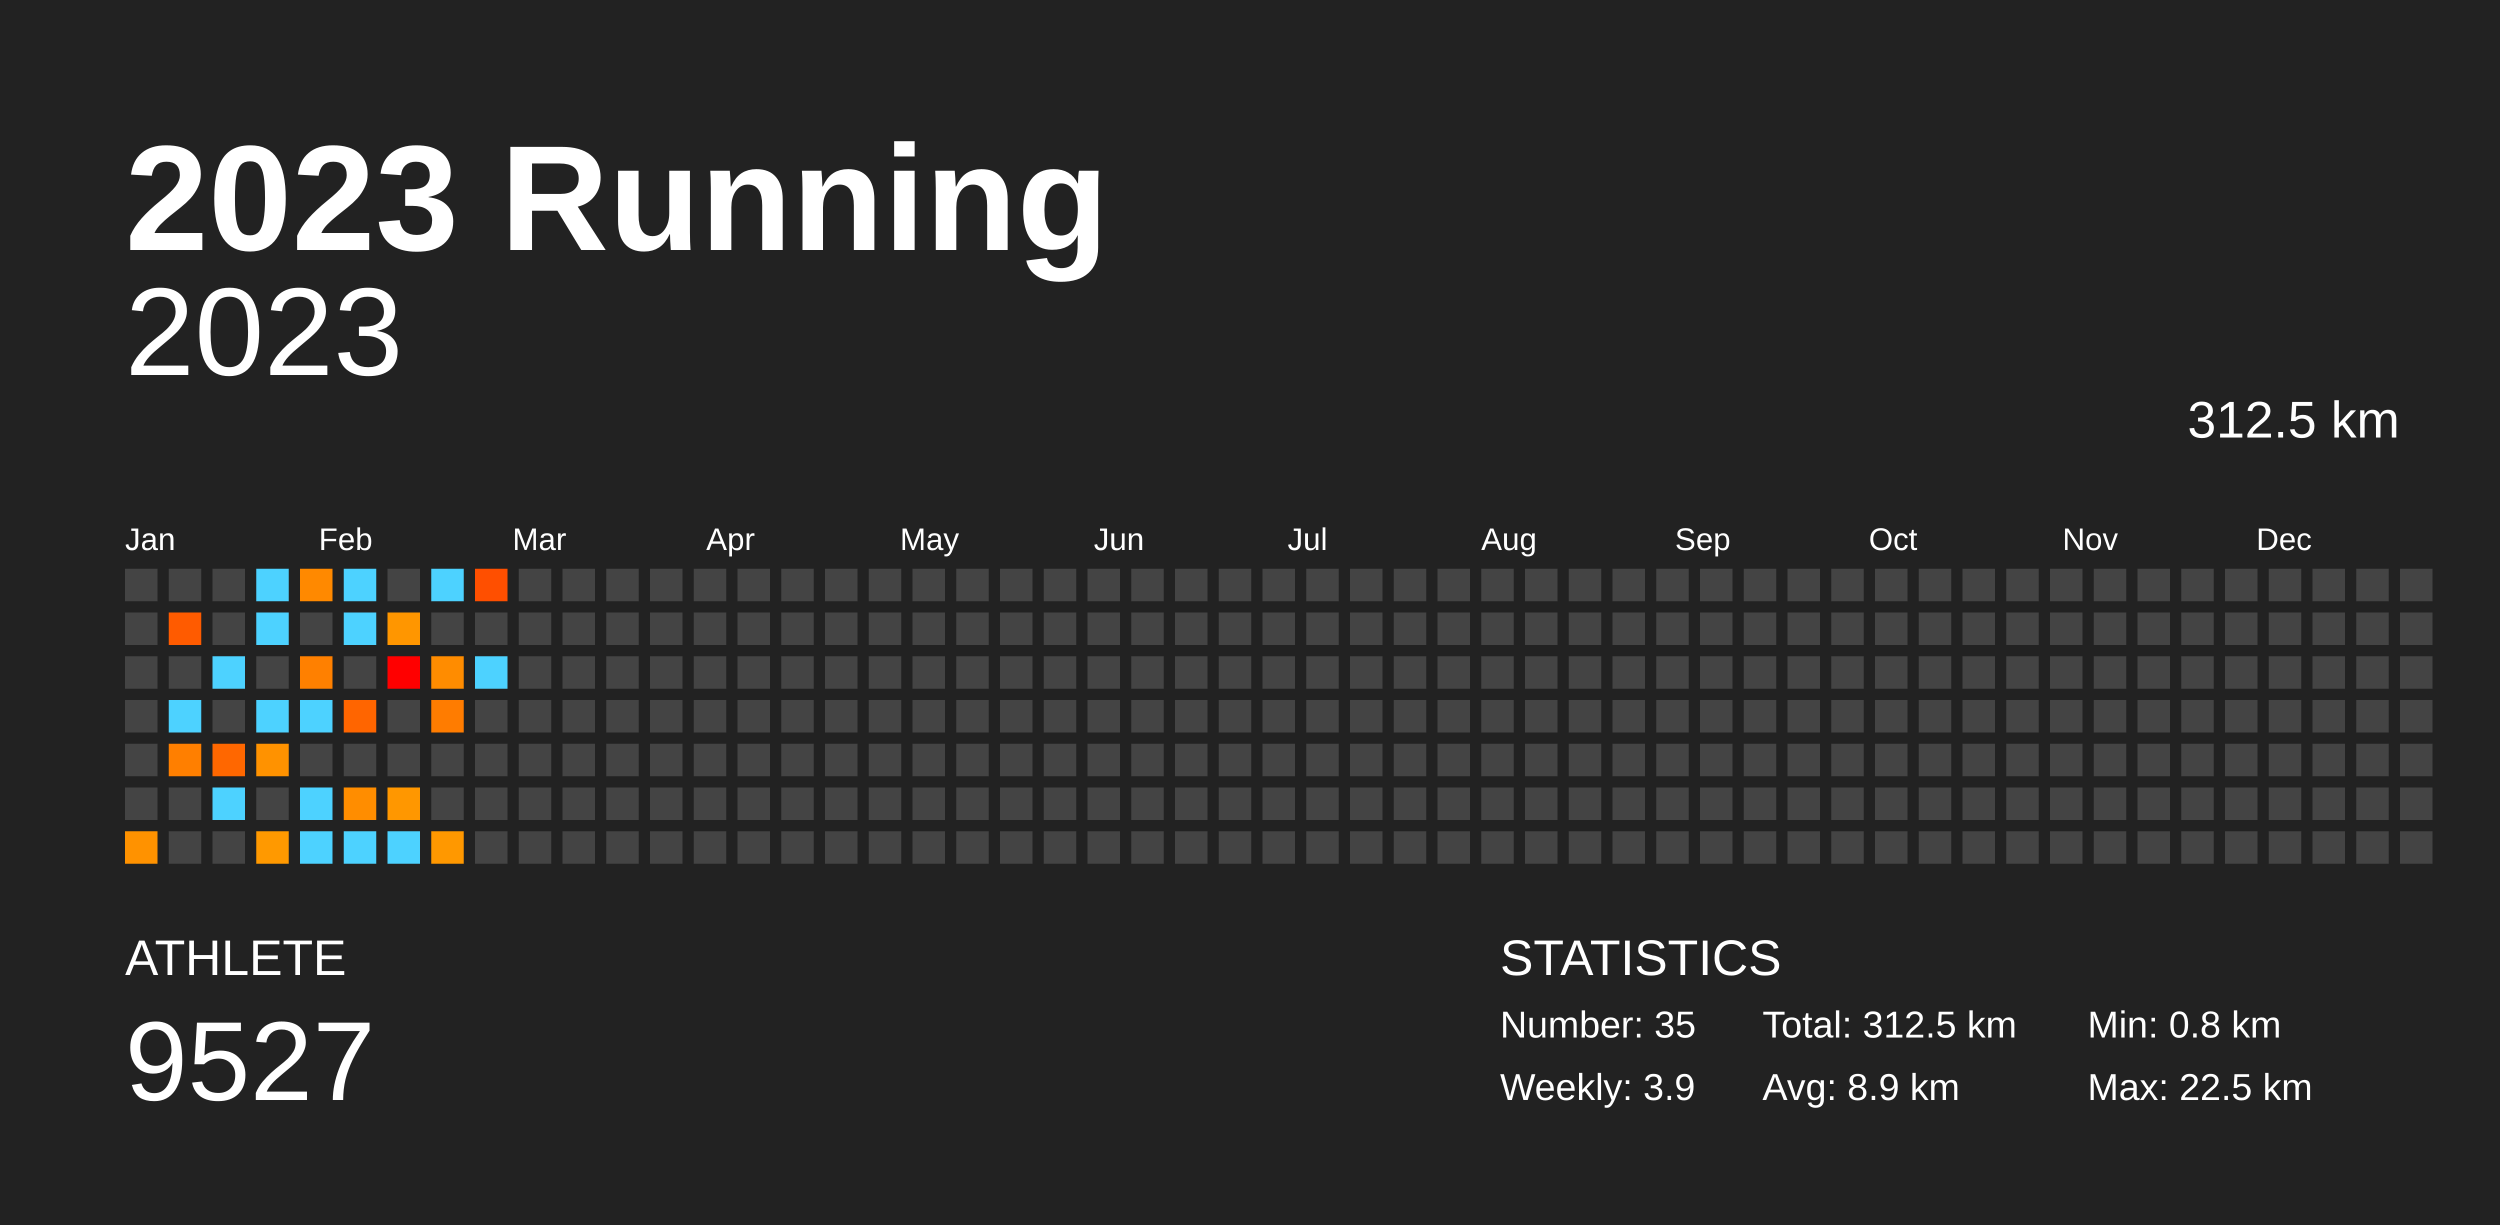
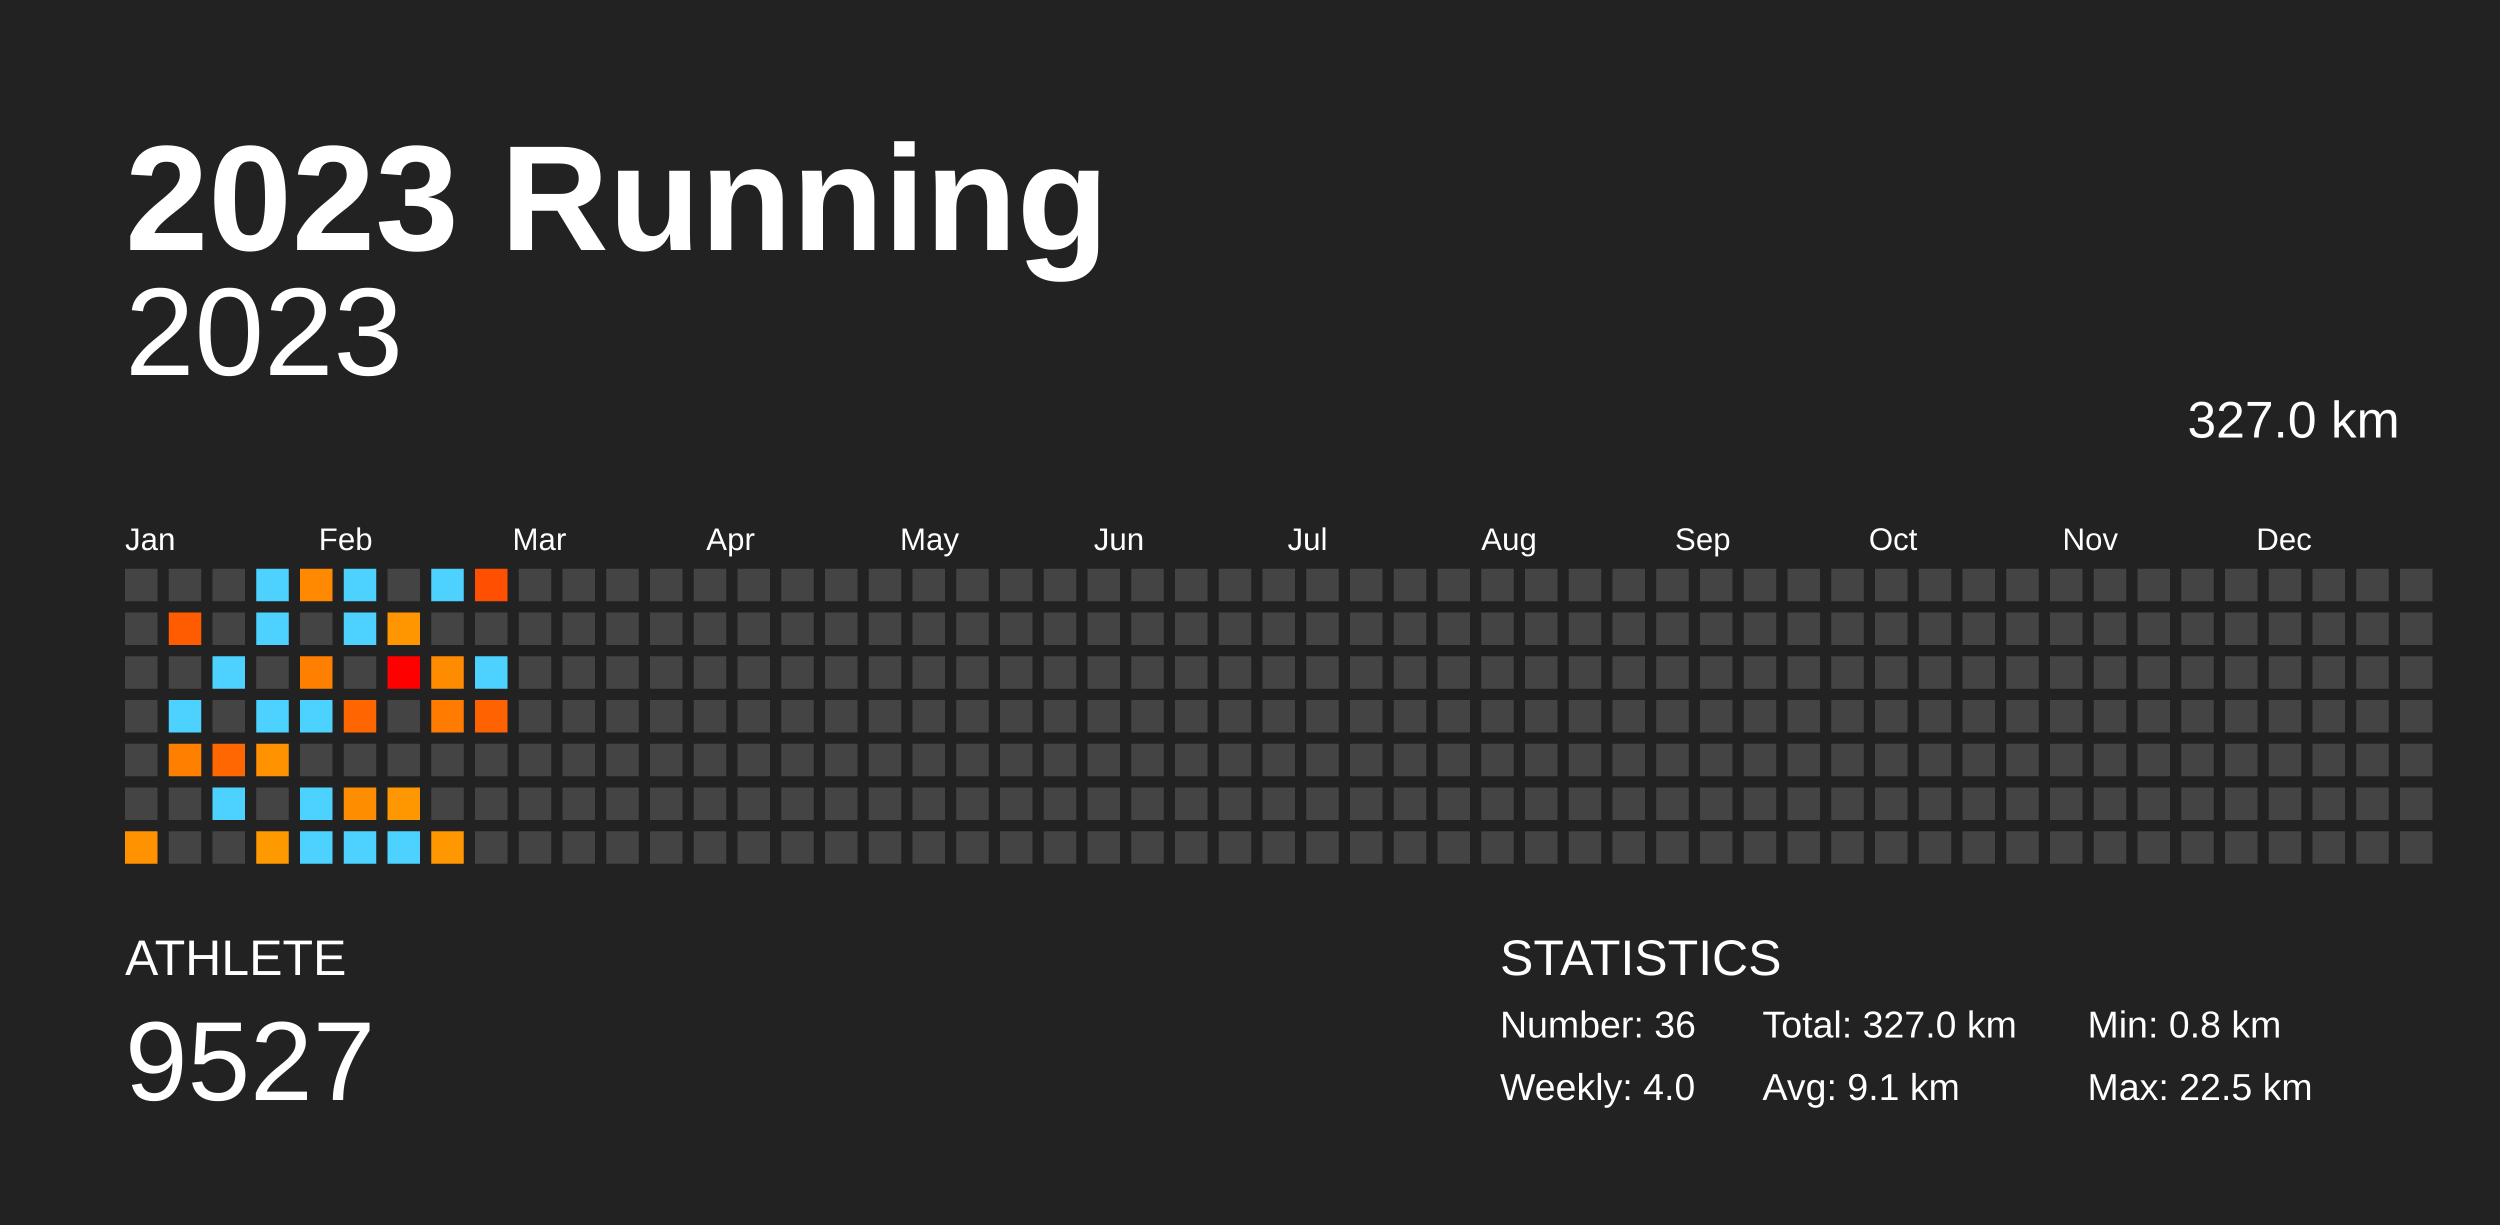
<svg xmlns="http://www.w3.org/2000/svg" baseProfile="full" height="98mm" version="1.1" viewBox="0,0,200,98" width="200mm">
  <defs />
  <rect fill="#222222" height="98" width="200" x="0" y="0" />
  <text fill="#FFFFFF" style="font-size:12px; font-family:Arial; font-weight:bold;" x="10" y="20">2023 Running</text>
  <text fill="#FFFFFF" style="font-size:4px; font-family:Arial" x="10" y="78">ATHLETE</text>
  <text fill="#FFFFFF" style="font-size:9px; font-family:Arial" x="10" y="88">9527</text>
  <text fill="#FFFFFF" style="font-size:4px; font-family:Arial" x="120" y="78">STATISTICS</text>
-   <text fill="#FFFFFF" style="font-size:3px; font-family:Arial" x="120" y="83">Number: 35</text>
-   <text fill="#FFFFFF" style="font-size:3px; font-family:Arial" x="120" y="88">Weekly: 3.9</text>
-   <text fill="#FFFFFF" style="font-size:3px; font-family:Arial" x="141" y="83">Total: 312.5 km</text>
-   <text fill="#FFFFFF" style="font-size:3px; font-family:Arial" x="141" y="88">Avg: 8.9 km</text>
+   <text fill="#FFFFFF" style="font-size:3px; font-family:Arial" x="120" y="83">Number: 36</text>
+   <text fill="#FFFFFF" style="font-size:3px; font-family:Arial" x="120" y="88">Weekly: 4.0</text>
+   <text fill="#FFFFFF" style="font-size:3px; font-family:Arial" x="141" y="83">Total: 327.0 km</text>
+   <text fill="#FFFFFF" style="font-size:3px; font-family:Arial" x="141" y="88">Avg: 9.1 km</text>
  <text fill="#FFFFFF" style="font-size:3px; font-family:Arial" x="167" y="83">Min: 0.8 km</text>
  <text fill="#FFFFFF" style="font-size:3px; font-family:Arial" x="167" y="88">Max: 22.5 km</text>
  <text alignment-baseline="hanging" fill="#FFFFFF" style="font-size:10.0px; font-family:Arial;" x="10" y="30">2023</text>
-   <text alignment-baseline="hanging" fill="#FFFFFF" style="font-size:4.125px; font-family:Arial;" x="175" y="35">312.5 km</text>
+   <text alignment-baseline="hanging" fill="#FFFFFF" style="font-size:4.125px; font-family:Arial;" x="175" y="35">327.0 km</text>
  <text fill="#FFFFFF" style="font-size:2.5px; font-family:Arial" x="10.0" y="44">Jan</text>
  <text fill="#FFFFFF" style="font-size:2.5px; font-family:Arial" x="25.5" y="44">Feb</text>
  <text fill="#FFFFFF" style="font-size:2.5px; font-family:Arial" x="41.0" y="44">Mar</text>
  <text fill="#FFFFFF" style="font-size:2.5px; font-family:Arial" x="56.5" y="44">Apr</text>
  <text fill="#FFFFFF" style="font-size:2.5px; font-family:Arial" x="72.0" y="44">May</text>
  <text fill="#FFFFFF" style="font-size:2.5px; font-family:Arial" x="87.5" y="44">Jun</text>
  <text fill="#FFFFFF" style="font-size:2.5px; font-family:Arial" x="103.0" y="44">Jul</text>
  <text fill="#FFFFFF" style="font-size:2.5px; font-family:Arial" x="118.5" y="44">Aug</text>
  <text fill="#FFFFFF" style="font-size:2.5px; font-family:Arial" x="134.0" y="44">Sep</text>
  <text fill="#FFFFFF" style="font-size:2.5px; font-family:Arial" x="149.5" y="44">Oct</text>
  <text fill="#FFFFFF" style="font-size:2.5px; font-family:Arial" x="165.0" y="44">Nov</text>
  <text fill="#FFFFFF" style="font-size:2.5px; font-family:Arial" x="180.5" y="44">Dec</text>
  <rect fill="#444444" height="2.6" width="2.6" x="10.0" y="45.5" />
  <rect fill="#444444" height="2.6" width="2.6" x="10.0" y="49.0" />
  <rect fill="#444444" height="2.6" width="2.6" x="10.0" y="52.5" />
  <rect fill="#444444" height="2.6" width="2.6" x="10.0" y="56.0" />
  <rect fill="#444444" height="2.6" width="2.6" x="10.0" y="59.5" />
  <rect fill="#444444" height="2.6" width="2.6" x="10.0" y="63.0" />
  <rect fill="#ff9200" height="2.6" width="2.6" x="10.0" y="66.5" />
  <rect fill="#444444" height="2.6" width="2.6" x="13.5" y="45.5" />
  <rect fill="#ff5b00" height="2.6" width="2.6" x="13.5" y="49.0" />
  <rect fill="#444444" height="2.6" width="2.6" x="13.5" y="52.5" />
  <rect fill="#4dd2ff" height="2.6" width="2.6" x="13.5" y="56.0" />
  <rect fill="#ff7f00" height="2.6" width="2.6" x="13.5" y="59.5" />
  <rect fill="#444444" height="2.6" width="2.6" x="13.5" y="63.0" />
  <rect fill="#444444" height="2.6" width="2.6" x="13.5" y="66.5" />
  <rect fill="#444444" height="2.6" width="2.6" x="17.0" y="45.5" />
  <rect fill="#444444" height="2.6" width="2.6" x="17.0" y="49.0" />
  <rect fill="#4dd2ff" height="2.6" width="2.6" x="17.0" y="52.5" />
  <rect fill="#444444" height="2.6" width="2.6" x="17.0" y="56.0" />
  <rect fill="#ff6700" height="2.6" width="2.6" x="17.0" y="59.5" />
  <rect fill="#4dd2ff" height="2.6" width="2.6" x="17.0" y="63.0" />
  <rect fill="#444444" height="2.6" width="2.6" x="17.0" y="66.5" />
  <rect fill="#4dd2ff" height="2.6" width="2.6" x="20.5" y="45.5" />
  <rect fill="#4dd2ff" height="2.6" width="2.6" x="20.5" y="49.0" />
  <rect fill="#444444" height="2.6" width="2.6" x="20.5" y="52.5" />
  <rect fill="#4dd2ff" height="2.6" width="2.6" x="20.5" y="56.0" />
  <rect fill="#ff9200" height="2.6" width="2.6" x="20.5" y="59.5" />
  <rect fill="#444444" height="2.6" width="2.6" x="20.5" y="63.0" />
  <rect fill="#ff9900" height="2.6" width="2.6" x="20.5" y="66.5" />
  <rect fill="#ff8900" height="2.6" width="2.6" x="24.0" y="45.5" />
  <rect fill="#444444" height="2.6" width="2.6" x="24.0" y="49.0" />
  <rect fill="#ff8000" height="2.6" width="2.6" x="24.0" y="52.5" />
  <rect fill="#4dd2ff" height="2.6" width="2.6" x="24.0" y="56.0" />
  <rect fill="#444444" height="2.6" width="2.6" x="24.0" y="59.5" />
  <rect fill="#4dd2ff" height="2.6" width="2.6" x="24.0" y="63.0" />
  <rect fill="#4dd2ff" height="2.6" width="2.6" x="24.0" y="66.5" />
  <rect fill="#4dd2ff" height="2.6" width="2.6" x="27.5" y="45.5" />
  <rect fill="#4dd2ff" height="2.6" width="2.6" x="27.5" y="49.0" />
  <rect fill="#444444" height="2.6" width="2.6" x="27.5" y="52.5" />
  <rect fill="#ff6500" height="2.6" width="2.6" x="27.5" y="56.0" />
  <rect fill="#444444" height="2.6" width="2.6" x="27.5" y="59.5" />
  <rect fill="#ff8d00" height="2.6" width="2.6" x="27.5" y="63.0" />
  <rect fill="#4dd2ff" height="2.6" width="2.6" x="27.5" y="66.5" />
  <rect fill="#444444" height="2.6" width="2.6" x="31.0" y="45.5" />
  <rect fill="#ff9600" height="2.6" width="2.6" x="31.0" y="49.0" />
  <rect fill="red" height="2.6" width="2.6" x="31.0" y="52.5" />
  <rect fill="#444444" height="2.6" width="2.6" x="31.0" y="56.0" />
  <rect fill="#444444" height="2.6" width="2.6" x="31.0" y="59.5" />
  <rect fill="#ff9700" height="2.6" width="2.6" x="31.0" y="63.0" />
  <rect fill="#4dd2ff" height="2.6" width="2.6" x="31.0" y="66.5" />
  <rect fill="#4dd2ff" height="2.6" width="2.6" x="34.5" y="45.5" />
  <rect fill="#444444" height="2.6" width="2.6" x="34.5" y="49.0" />
  <rect fill="#ff8c00" height="2.6" width="2.6" x="34.5" y="52.5" />
  <rect fill="#ff7c00" height="2.6" width="2.6" x="34.5" y="56.0" />
  <rect fill="#444444" height="2.6" width="2.6" x="34.5" y="59.5" />
  <rect fill="#444444" height="2.6" width="2.6" x="34.5" y="63.0" />
  <rect fill="#ff9800" height="2.6" width="2.6" x="34.5" y="66.5" />
  <rect fill="#ff4f00" height="2.6" width="2.6" x="38.0" y="45.5" />
  <rect fill="#444444" height="2.6" width="2.6" x="38.0" y="49.0" />
  <rect fill="#4dd2ff" height="2.6" width="2.6" x="38.0" y="52.5" />
-   <rect fill="#444444" height="2.6" width="2.6" x="38.0" y="56.0" />
+   <rect fill="#ff6200" height="2.6" width="2.6" x="38.0" y="56.0" />
  <rect fill="#444444" height="2.6" width="2.6" x="38.0" y="59.5" />
  <rect fill="#444444" height="2.6" width="2.6" x="38.0" y="63.0" />
  <rect fill="#444444" height="2.6" width="2.6" x="38.0" y="66.5" />
  <rect fill="#444444" height="2.6" width="2.6" x="41.5" y="45.5" />
  <rect fill="#444444" height="2.6" width="2.6" x="41.5" y="49.0" />
  <rect fill="#444444" height="2.6" width="2.6" x="41.5" y="52.5" />
  <rect fill="#444444" height="2.6" width="2.6" x="41.5" y="56.0" />
  <rect fill="#444444" height="2.6" width="2.6" x="41.5" y="59.5" />
  <rect fill="#444444" height="2.6" width="2.6" x="41.5" y="63.0" />
  <rect fill="#444444" height="2.6" width="2.6" x="41.5" y="66.5" />
  <rect fill="#444444" height="2.6" width="2.6" x="45.0" y="45.5" />
  <rect fill="#444444" height="2.6" width="2.6" x="45.0" y="49.0" />
  <rect fill="#444444" height="2.6" width="2.6" x="45.0" y="52.5" />
  <rect fill="#444444" height="2.6" width="2.6" x="45.0" y="56.0" />
  <rect fill="#444444" height="2.6" width="2.6" x="45.0" y="59.5" />
  <rect fill="#444444" height="2.6" width="2.6" x="45.0" y="63.0" />
  <rect fill="#444444" height="2.6" width="2.6" x="45.0" y="66.5" />
  <rect fill="#444444" height="2.6" width="2.6" x="48.5" y="45.5" />
  <rect fill="#444444" height="2.6" width="2.6" x="48.5" y="49.0" />
  <rect fill="#444444" height="2.6" width="2.6" x="48.5" y="52.5" />
  <rect fill="#444444" height="2.6" width="2.6" x="48.5" y="56.0" />
  <rect fill="#444444" height="2.6" width="2.6" x="48.5" y="59.5" />
  <rect fill="#444444" height="2.6" width="2.6" x="48.5" y="63.0" />
  <rect fill="#444444" height="2.6" width="2.6" x="48.5" y="66.5" />
  <rect fill="#444444" height="2.6" width="2.6" x="52.0" y="45.5" />
  <rect fill="#444444" height="2.6" width="2.6" x="52.0" y="49.0" />
  <rect fill="#444444" height="2.6" width="2.6" x="52.0" y="52.5" />
  <rect fill="#444444" height="2.6" width="2.6" x="52.0" y="56.0" />
  <rect fill="#444444" height="2.6" width="2.6" x="52.0" y="59.5" />
  <rect fill="#444444" height="2.6" width="2.6" x="52.0" y="63.0" />
  <rect fill="#444444" height="2.6" width="2.6" x="52.0" y="66.5" />
  <rect fill="#444444" height="2.6" width="2.6" x="55.5" y="45.5" />
  <rect fill="#444444" height="2.6" width="2.6" x="55.5" y="49.0" />
  <rect fill="#444444" height="2.6" width="2.6" x="55.5" y="52.5" />
  <rect fill="#444444" height="2.6" width="2.6" x="55.5" y="56.0" />
  <rect fill="#444444" height="2.6" width="2.6" x="55.5" y="59.5" />
  <rect fill="#444444" height="2.6" width="2.6" x="55.5" y="63.0" />
  <rect fill="#444444" height="2.6" width="2.6" x="55.5" y="66.5" />
  <rect fill="#444444" height="2.6" width="2.6" x="59.0" y="45.5" />
  <rect fill="#444444" height="2.6" width="2.6" x="59.0" y="49.0" />
  <rect fill="#444444" height="2.6" width="2.6" x="59.0" y="52.5" />
  <rect fill="#444444" height="2.6" width="2.6" x="59.0" y="56.0" />
  <rect fill="#444444" height="2.6" width="2.6" x="59.0" y="59.5" />
  <rect fill="#444444" height="2.6" width="2.6" x="59.0" y="63.0" />
  <rect fill="#444444" height="2.6" width="2.6" x="59.0" y="66.5" />
  <rect fill="#444444" height="2.6" width="2.6" x="62.5" y="45.5" />
  <rect fill="#444444" height="2.6" width="2.6" x="62.5" y="49.0" />
  <rect fill="#444444" height="2.6" width="2.6" x="62.5" y="52.5" />
  <rect fill="#444444" height="2.6" width="2.6" x="62.5" y="56.0" />
  <rect fill="#444444" height="2.6" width="2.6" x="62.5" y="59.5" />
  <rect fill="#444444" height="2.6" width="2.6" x="62.5" y="63.0" />
  <rect fill="#444444" height="2.6" width="2.6" x="62.5" y="66.5" />
  <rect fill="#444444" height="2.6" width="2.6" x="66.0" y="45.5" />
  <rect fill="#444444" height="2.6" width="2.6" x="66.0" y="49.0" />
  <rect fill="#444444" height="2.6" width="2.6" x="66.0" y="52.5" />
  <rect fill="#444444" height="2.6" width="2.6" x="66.0" y="56.0" />
  <rect fill="#444444" height="2.6" width="2.6" x="66.0" y="59.5" />
  <rect fill="#444444" height="2.6" width="2.6" x="66.0" y="63.0" />
  <rect fill="#444444" height="2.6" width="2.6" x="66.0" y="66.5" />
  <rect fill="#444444" height="2.6" width="2.6" x="69.5" y="45.5" />
  <rect fill="#444444" height="2.6" width="2.6" x="69.5" y="49.0" />
  <rect fill="#444444" height="2.6" width="2.6" x="69.5" y="52.5" />
  <rect fill="#444444" height="2.6" width="2.6" x="69.5" y="56.0" />
  <rect fill="#444444" height="2.6" width="2.6" x="69.5" y="59.5" />
  <rect fill="#444444" height="2.6" width="2.6" x="69.5" y="63.0" />
  <rect fill="#444444" height="2.6" width="2.6" x="69.5" y="66.5" />
  <rect fill="#444444" height="2.6" width="2.6" x="73.0" y="45.5" />
  <rect fill="#444444" height="2.6" width="2.6" x="73.0" y="49.0" />
  <rect fill="#444444" height="2.6" width="2.6" x="73.0" y="52.5" />
  <rect fill="#444444" height="2.6" width="2.6" x="73.0" y="56.0" />
  <rect fill="#444444" height="2.6" width="2.6" x="73.0" y="59.5" />
  <rect fill="#444444" height="2.6" width="2.6" x="73.0" y="63.0" />
  <rect fill="#444444" height="2.6" width="2.6" x="73.0" y="66.5" />
  <rect fill="#444444" height="2.6" width="2.6" x="76.5" y="45.5" />
  <rect fill="#444444" height="2.6" width="2.6" x="76.5" y="49.0" />
  <rect fill="#444444" height="2.6" width="2.6" x="76.5" y="52.5" />
  <rect fill="#444444" height="2.6" width="2.6" x="76.5" y="56.0" />
  <rect fill="#444444" height="2.6" width="2.6" x="76.5" y="59.5" />
  <rect fill="#444444" height="2.6" width="2.6" x="76.5" y="63.0" />
  <rect fill="#444444" height="2.6" width="2.6" x="76.5" y="66.5" />
  <rect fill="#444444" height="2.6" width="2.6" x="80.0" y="45.5" />
  <rect fill="#444444" height="2.6" width="2.6" x="80.0" y="49.0" />
  <rect fill="#444444" height="2.6" width="2.6" x="80.0" y="52.5" />
  <rect fill="#444444" height="2.6" width="2.6" x="80.0" y="56.0" />
  <rect fill="#444444" height="2.6" width="2.6" x="80.0" y="59.5" />
  <rect fill="#444444" height="2.6" width="2.6" x="80.0" y="63.0" />
  <rect fill="#444444" height="2.6" width="2.6" x="80.0" y="66.5" />
  <rect fill="#444444" height="2.6" width="2.6" x="83.5" y="45.5" />
  <rect fill="#444444" height="2.6" width="2.6" x="83.5" y="49.0" />
  <rect fill="#444444" height="2.6" width="2.6" x="83.5" y="52.5" />
  <rect fill="#444444" height="2.6" width="2.6" x="83.5" y="56.0" />
  <rect fill="#444444" height="2.6" width="2.6" x="83.5" y="59.5" />
  <rect fill="#444444" height="2.6" width="2.6" x="83.5" y="63.0" />
  <rect fill="#444444" height="2.6" width="2.6" x="83.5" y="66.5" />
  <rect fill="#444444" height="2.6" width="2.6" x="87.0" y="45.5" />
  <rect fill="#444444" height="2.6" width="2.6" x="87.0" y="49.0" />
  <rect fill="#444444" height="2.6" width="2.6" x="87.0" y="52.5" />
  <rect fill="#444444" height="2.6" width="2.6" x="87.0" y="56.0" />
  <rect fill="#444444" height="2.6" width="2.6" x="87.0" y="59.5" />
  <rect fill="#444444" height="2.6" width="2.6" x="87.0" y="63.0" />
  <rect fill="#444444" height="2.6" width="2.6" x="87.0" y="66.5" />
  <rect fill="#444444" height="2.6" width="2.6" x="90.5" y="45.5" />
  <rect fill="#444444" height="2.6" width="2.6" x="90.5" y="49.0" />
  <rect fill="#444444" height="2.6" width="2.6" x="90.5" y="52.5" />
  <rect fill="#444444" height="2.6" width="2.6" x="90.5" y="56.0" />
  <rect fill="#444444" height="2.6" width="2.6" x="90.5" y="59.5" />
  <rect fill="#444444" height="2.6" width="2.6" x="90.5" y="63.0" />
  <rect fill="#444444" height="2.6" width="2.6" x="90.5" y="66.5" />
  <rect fill="#444444" height="2.6" width="2.6" x="94.0" y="45.5" />
  <rect fill="#444444" height="2.6" width="2.6" x="94.0" y="49.0" />
  <rect fill="#444444" height="2.6" width="2.6" x="94.0" y="52.5" />
  <rect fill="#444444" height="2.6" width="2.6" x="94.0" y="56.0" />
  <rect fill="#444444" height="2.6" width="2.6" x="94.0" y="59.5" />
  <rect fill="#444444" height="2.6" width="2.6" x="94.0" y="63.0" />
  <rect fill="#444444" height="2.6" width="2.6" x="94.0" y="66.5" />
  <rect fill="#444444" height="2.6" width="2.6" x="97.5" y="45.5" />
  <rect fill="#444444" height="2.6" width="2.6" x="97.5" y="49.0" />
  <rect fill="#444444" height="2.6" width="2.6" x="97.5" y="52.5" />
  <rect fill="#444444" height="2.6" width="2.6" x="97.5" y="56.0" />
  <rect fill="#444444" height="2.6" width="2.6" x="97.5" y="59.5" />
  <rect fill="#444444" height="2.6" width="2.6" x="97.5" y="63.0" />
  <rect fill="#444444" height="2.6" width="2.6" x="97.5" y="66.5" />
  <rect fill="#444444" height="2.6" width="2.6" x="101.0" y="45.5" />
  <rect fill="#444444" height="2.6" width="2.6" x="101.0" y="49.0" />
  <rect fill="#444444" height="2.6" width="2.6" x="101.0" y="52.5" />
  <rect fill="#444444" height="2.6" width="2.6" x="101.0" y="56.0" />
  <rect fill="#444444" height="2.6" width="2.6" x="101.0" y="59.5" />
  <rect fill="#444444" height="2.6" width="2.6" x="101.0" y="63.0" />
  <rect fill="#444444" height="2.6" width="2.6" x="101.0" y="66.5" />
  <rect fill="#444444" height="2.6" width="2.6" x="104.5" y="45.5" />
  <rect fill="#444444" height="2.6" width="2.6" x="104.5" y="49.0" />
  <rect fill="#444444" height="2.6" width="2.6" x="104.5" y="52.5" />
  <rect fill="#444444" height="2.6" width="2.6" x="104.5" y="56.0" />
  <rect fill="#444444" height="2.6" width="2.6" x="104.5" y="59.5" />
  <rect fill="#444444" height="2.6" width="2.6" x="104.5" y="63.0" />
  <rect fill="#444444" height="2.6" width="2.6" x="104.5" y="66.5" />
  <rect fill="#444444" height="2.6" width="2.6" x="108.0" y="45.5" />
  <rect fill="#444444" height="2.6" width="2.6" x="108.0" y="49.0" />
  <rect fill="#444444" height="2.6" width="2.6" x="108.0" y="52.5" />
  <rect fill="#444444" height="2.6" width="2.6" x="108.0" y="56.0" />
  <rect fill="#444444" height="2.6" width="2.6" x="108.0" y="59.5" />
  <rect fill="#444444" height="2.6" width="2.6" x="108.0" y="63.0" />
  <rect fill="#444444" height="2.6" width="2.6" x="108.0" y="66.5" />
  <rect fill="#444444" height="2.6" width="2.6" x="111.5" y="45.5" />
  <rect fill="#444444" height="2.6" width="2.6" x="111.5" y="49.0" />
  <rect fill="#444444" height="2.6" width="2.6" x="111.5" y="52.5" />
  <rect fill="#444444" height="2.6" width="2.6" x="111.5" y="56.0" />
  <rect fill="#444444" height="2.6" width="2.6" x="111.5" y="59.5" />
  <rect fill="#444444" height="2.6" width="2.6" x="111.5" y="63.0" />
  <rect fill="#444444" height="2.6" width="2.6" x="111.5" y="66.5" />
  <rect fill="#444444" height="2.6" width="2.6" x="115.0" y="45.5" />
  <rect fill="#444444" height="2.6" width="2.6" x="115.0" y="49.0" />
  <rect fill="#444444" height="2.6" width="2.6" x="115.0" y="52.5" />
  <rect fill="#444444" height="2.6" width="2.6" x="115.0" y="56.0" />
  <rect fill="#444444" height="2.6" width="2.6" x="115.0" y="59.5" />
  <rect fill="#444444" height="2.6" width="2.6" x="115.0" y="63.0" />
  <rect fill="#444444" height="2.6" width="2.6" x="115.0" y="66.5" />
  <rect fill="#444444" height="2.6" width="2.6" x="118.5" y="45.5" />
  <rect fill="#444444" height="2.6" width="2.6" x="118.5" y="49.0" />
  <rect fill="#444444" height="2.6" width="2.6" x="118.5" y="52.5" />
  <rect fill="#444444" height="2.6" width="2.6" x="118.5" y="56.0" />
  <rect fill="#444444" height="2.6" width="2.6" x="118.5" y="59.5" />
  <rect fill="#444444" height="2.6" width="2.6" x="118.5" y="63.0" />
  <rect fill="#444444" height="2.6" width="2.6" x="118.5" y="66.5" />
  <rect fill="#444444" height="2.6" width="2.6" x="122.0" y="45.5" />
  <rect fill="#444444" height="2.6" width="2.6" x="122.0" y="49.0" />
  <rect fill="#444444" height="2.6" width="2.6" x="122.0" y="52.5" />
  <rect fill="#444444" height="2.6" width="2.6" x="122.0" y="56.0" />
  <rect fill="#444444" height="2.6" width="2.6" x="122.0" y="59.5" />
  <rect fill="#444444" height="2.6" width="2.6" x="122.0" y="63.0" />
  <rect fill="#444444" height="2.6" width="2.6" x="122.0" y="66.5" />
  <rect fill="#444444" height="2.6" width="2.6" x="125.5" y="45.5" />
  <rect fill="#444444" height="2.6" width="2.6" x="125.5" y="49.0" />
  <rect fill="#444444" height="2.6" width="2.6" x="125.5" y="52.5" />
  <rect fill="#444444" height="2.6" width="2.6" x="125.5" y="56.0" />
  <rect fill="#444444" height="2.6" width="2.6" x="125.5" y="59.5" />
  <rect fill="#444444" height="2.6" width="2.6" x="125.5" y="63.0" />
  <rect fill="#444444" height="2.6" width="2.6" x="125.5" y="66.5" />
  <rect fill="#444444" height="2.6" width="2.6" x="129.0" y="45.5" />
  <rect fill="#444444" height="2.6" width="2.6" x="129.0" y="49.0" />
  <rect fill="#444444" height="2.6" width="2.6" x="129.0" y="52.5" />
  <rect fill="#444444" height="2.6" width="2.6" x="129.0" y="56.0" />
  <rect fill="#444444" height="2.6" width="2.6" x="129.0" y="59.5" />
  <rect fill="#444444" height="2.6" width="2.6" x="129.0" y="63.0" />
  <rect fill="#444444" height="2.6" width="2.6" x="129.0" y="66.5" />
  <rect fill="#444444" height="2.6" width="2.6" x="132.5" y="45.5" />
  <rect fill="#444444" height="2.6" width="2.6" x="132.5" y="49.0" />
  <rect fill="#444444" height="2.6" width="2.6" x="132.5" y="52.5" />
  <rect fill="#444444" height="2.6" width="2.6" x="132.5" y="56.0" />
  <rect fill="#444444" height="2.6" width="2.6" x="132.5" y="59.5" />
  <rect fill="#444444" height="2.6" width="2.6" x="132.5" y="63.0" />
  <rect fill="#444444" height="2.6" width="2.6" x="132.5" y="66.5" />
  <rect fill="#444444" height="2.6" width="2.6" x="136.0" y="45.5" />
  <rect fill="#444444" height="2.6" width="2.6" x="136.0" y="49.0" />
  <rect fill="#444444" height="2.6" width="2.6" x="136.0" y="52.5" />
  <rect fill="#444444" height="2.6" width="2.6" x="136.0" y="56.0" />
  <rect fill="#444444" height="2.6" width="2.6" x="136.0" y="59.5" />
  <rect fill="#444444" height="2.6" width="2.6" x="136.0" y="63.0" />
  <rect fill="#444444" height="2.6" width="2.6" x="136.0" y="66.5" />
  <rect fill="#444444" height="2.6" width="2.6" x="139.5" y="45.5" />
  <rect fill="#444444" height="2.6" width="2.6" x="139.5" y="49.0" />
  <rect fill="#444444" height="2.6" width="2.6" x="139.5" y="52.5" />
  <rect fill="#444444" height="2.6" width="2.6" x="139.5" y="56.0" />
  <rect fill="#444444" height="2.6" width="2.6" x="139.5" y="59.5" />
  <rect fill="#444444" height="2.6" width="2.6" x="139.5" y="63.0" />
  <rect fill="#444444" height="2.6" width="2.6" x="139.5" y="66.5" />
  <rect fill="#444444" height="2.6" width="2.6" x="143.0" y="45.5" />
  <rect fill="#444444" height="2.6" width="2.6" x="143.0" y="49.0" />
  <rect fill="#444444" height="2.6" width="2.6" x="143.0" y="52.5" />
  <rect fill="#444444" height="2.6" width="2.6" x="143.0" y="56.0" />
  <rect fill="#444444" height="2.6" width="2.6" x="143.0" y="59.5" />
  <rect fill="#444444" height="2.6" width="2.6" x="143.0" y="63.0" />
  <rect fill="#444444" height="2.6" width="2.6" x="143.0" y="66.5" />
  <rect fill="#444444" height="2.6" width="2.6" x="146.5" y="45.5" />
  <rect fill="#444444" height="2.6" width="2.6" x="146.5" y="49.0" />
  <rect fill="#444444" height="2.6" width="2.6" x="146.5" y="52.5" />
  <rect fill="#444444" height="2.6" width="2.6" x="146.5" y="56.0" />
  <rect fill="#444444" height="2.6" width="2.6" x="146.5" y="59.5" />
  <rect fill="#444444" height="2.6" width="2.6" x="146.5" y="63.0" />
  <rect fill="#444444" height="2.6" width="2.6" x="146.5" y="66.5" />
  <rect fill="#444444" height="2.6" width="2.6" x="150.0" y="45.5" />
  <rect fill="#444444" height="2.6" width="2.6" x="150.0" y="49.0" />
  <rect fill="#444444" height="2.6" width="2.6" x="150.0" y="52.5" />
  <rect fill="#444444" height="2.6" width="2.6" x="150.0" y="56.0" />
  <rect fill="#444444" height="2.6" width="2.6" x="150.0" y="59.5" />
  <rect fill="#444444" height="2.6" width="2.6" x="150.0" y="63.0" />
  <rect fill="#444444" height="2.6" width="2.6" x="150.0" y="66.5" />
  <rect fill="#444444" height="2.6" width="2.6" x="153.5" y="45.5" />
  <rect fill="#444444" height="2.6" width="2.6" x="153.5" y="49.0" />
  <rect fill="#444444" height="2.6" width="2.6" x="153.5" y="52.5" />
  <rect fill="#444444" height="2.6" width="2.6" x="153.5" y="56.0" />
  <rect fill="#444444" height="2.6" width="2.6" x="153.5" y="59.5" />
  <rect fill="#444444" height="2.6" width="2.6" x="153.5" y="63.0" />
  <rect fill="#444444" height="2.6" width="2.6" x="153.5" y="66.5" />
  <rect fill="#444444" height="2.6" width="2.6" x="157.0" y="45.5" />
  <rect fill="#444444" height="2.6" width="2.6" x="157.0" y="49.0" />
  <rect fill="#444444" height="2.6" width="2.6" x="157.0" y="52.5" />
  <rect fill="#444444" height="2.6" width="2.6" x="157.0" y="56.0" />
  <rect fill="#444444" height="2.6" width="2.6" x="157.0" y="59.5" />
  <rect fill="#444444" height="2.6" width="2.6" x="157.0" y="63.0" />
  <rect fill="#444444" height="2.6" width="2.6" x="157.0" y="66.5" />
  <rect fill="#444444" height="2.6" width="2.6" x="160.5" y="45.5" />
  <rect fill="#444444" height="2.6" width="2.6" x="160.5" y="49.0" />
  <rect fill="#444444" height="2.6" width="2.6" x="160.5" y="52.5" />
  <rect fill="#444444" height="2.6" width="2.6" x="160.5" y="56.0" />
  <rect fill="#444444" height="2.6" width="2.6" x="160.5" y="59.5" />
  <rect fill="#444444" height="2.6" width="2.6" x="160.5" y="63.0" />
  <rect fill="#444444" height="2.6" width="2.6" x="160.5" y="66.5" />
  <rect fill="#444444" height="2.6" width="2.6" x="164.0" y="45.5" />
  <rect fill="#444444" height="2.6" width="2.6" x="164.0" y="49.0" />
  <rect fill="#444444" height="2.6" width="2.6" x="164.0" y="52.5" />
  <rect fill="#444444" height="2.6" width="2.6" x="164.0" y="56.0" />
  <rect fill="#444444" height="2.6" width="2.6" x="164.0" y="59.5" />
  <rect fill="#444444" height="2.6" width="2.6" x="164.0" y="63.0" />
  <rect fill="#444444" height="2.6" width="2.6" x="164.0" y="66.5" />
  <rect fill="#444444" height="2.6" width="2.6" x="167.5" y="45.5" />
  <rect fill="#444444" height="2.6" width="2.6" x="167.5" y="49.0" />
  <rect fill="#444444" height="2.6" width="2.6" x="167.5" y="52.5" />
  <rect fill="#444444" height="2.6" width="2.6" x="167.5" y="56.0" />
  <rect fill="#444444" height="2.6" width="2.6" x="167.5" y="59.5" />
  <rect fill="#444444" height="2.6" width="2.6" x="167.5" y="63.0" />
  <rect fill="#444444" height="2.6" width="2.6" x="167.5" y="66.5" />
  <rect fill="#444444" height="2.6" width="2.6" x="171.0" y="45.5" />
  <rect fill="#444444" height="2.6" width="2.6" x="171.0" y="49.0" />
  <rect fill="#444444" height="2.6" width="2.6" x="171.0" y="52.5" />
  <rect fill="#444444" height="2.6" width="2.6" x="171.0" y="56.0" />
  <rect fill="#444444" height="2.6" width="2.6" x="171.0" y="59.5" />
  <rect fill="#444444" height="2.6" width="2.6" x="171.0" y="63.0" />
  <rect fill="#444444" height="2.6" width="2.6" x="171.0" y="66.5" />
  <rect fill="#444444" height="2.6" width="2.6" x="174.5" y="45.5" />
  <rect fill="#444444" height="2.6" width="2.6" x="174.5" y="49.0" />
  <rect fill="#444444" height="2.6" width="2.6" x="174.5" y="52.5" />
  <rect fill="#444444" height="2.6" width="2.6" x="174.5" y="56.0" />
  <rect fill="#444444" height="2.6" width="2.6" x="174.5" y="59.5" />
  <rect fill="#444444" height="2.6" width="2.6" x="174.5" y="63.0" />
  <rect fill="#444444" height="2.6" width="2.6" x="174.5" y="66.5" />
  <rect fill="#444444" height="2.6" width="2.6" x="178.0" y="45.5" />
  <rect fill="#444444" height="2.6" width="2.6" x="178.0" y="49.0" />
  <rect fill="#444444" height="2.6" width="2.6" x="178.0" y="52.5" />
  <rect fill="#444444" height="2.6" width="2.6" x="178.0" y="56.0" />
  <rect fill="#444444" height="2.6" width="2.6" x="178.0" y="59.5" />
  <rect fill="#444444" height="2.6" width="2.6" x="178.0" y="63.0" />
  <rect fill="#444444" height="2.6" width="2.6" x="178.0" y="66.5" />
  <rect fill="#444444" height="2.6" width="2.6" x="181.5" y="45.5" />
  <rect fill="#444444" height="2.6" width="2.6" x="181.5" y="49.0" />
  <rect fill="#444444" height="2.6" width="2.6" x="181.5" y="52.5" />
  <rect fill="#444444" height="2.6" width="2.6" x="181.5" y="56.0" />
  <rect fill="#444444" height="2.6" width="2.6" x="181.5" y="59.5" />
  <rect fill="#444444" height="2.6" width="2.6" x="181.5" y="63.0" />
  <rect fill="#444444" height="2.6" width="2.6" x="181.5" y="66.5" />
  <rect fill="#444444" height="2.6" width="2.6" x="185.0" y="45.5" />
  <rect fill="#444444" height="2.6" width="2.6" x="185.0" y="49.0" />
  <rect fill="#444444" height="2.6" width="2.6" x="185.0" y="52.5" />
  <rect fill="#444444" height="2.6" width="2.6" x="185.0" y="56.0" />
  <rect fill="#444444" height="2.6" width="2.6" x="185.0" y="59.5" />
  <rect fill="#444444" height="2.6" width="2.6" x="185.0" y="63.0" />
  <rect fill="#444444" height="2.6" width="2.6" x="185.0" y="66.5" />
  <rect fill="#444444" height="2.6" width="2.6" x="188.5" y="45.5" />
  <rect fill="#444444" height="2.6" width="2.6" x="188.5" y="49.0" />
  <rect fill="#444444" height="2.6" width="2.6" x="188.5" y="52.5" />
  <rect fill="#444444" height="2.6" width="2.6" x="188.5" y="56.0" />
  <rect fill="#444444" height="2.6" width="2.6" x="188.5" y="59.5" />
  <rect fill="#444444" height="2.6" width="2.6" x="188.5" y="63.0" />
  <rect fill="#444444" height="2.6" width="2.6" x="188.5" y="66.5" />
  <rect fill="#444444" height="2.6" width="2.6" x="192.0" y="45.5" />
  <rect fill="#444444" height="2.6" width="2.6" x="192.0" y="49.0" />
  <rect fill="#444444" height="2.6" width="2.6" x="192.0" y="52.5" />
  <rect fill="#444444" height="2.6" width="2.6" x="192.0" y="56.0" />
  <rect fill="#444444" height="2.6" width="2.6" x="192.0" y="59.5" />
  <rect fill="#444444" height="2.6" width="2.6" x="192.0" y="63.0" />
  <rect fill="#444444" height="2.6" width="2.6" x="192.0" y="66.5" />
</svg>
